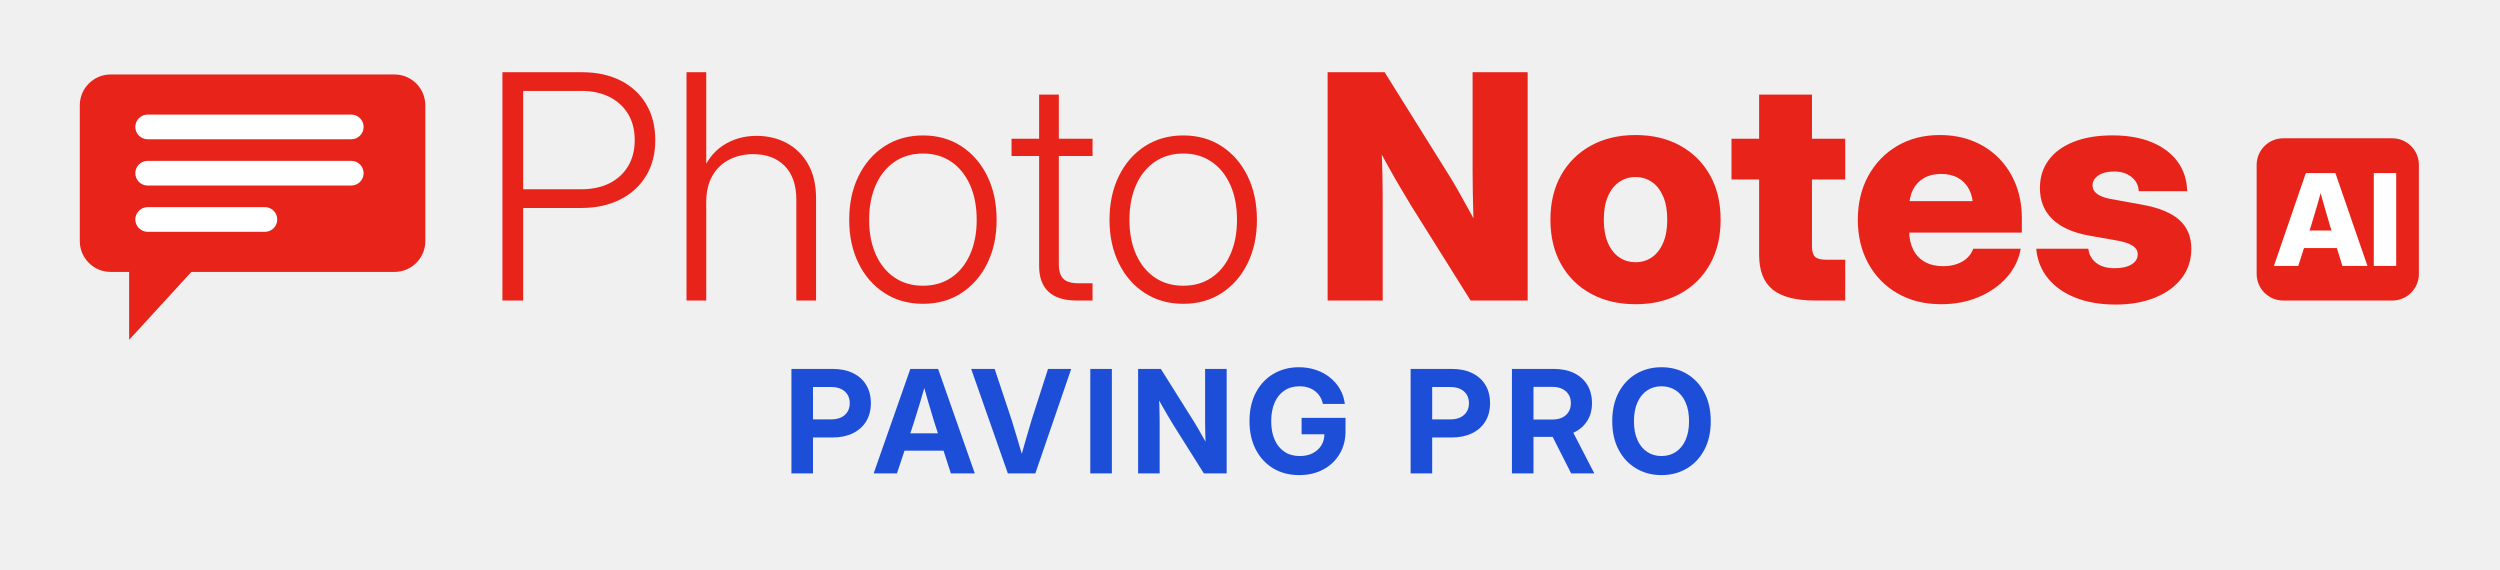
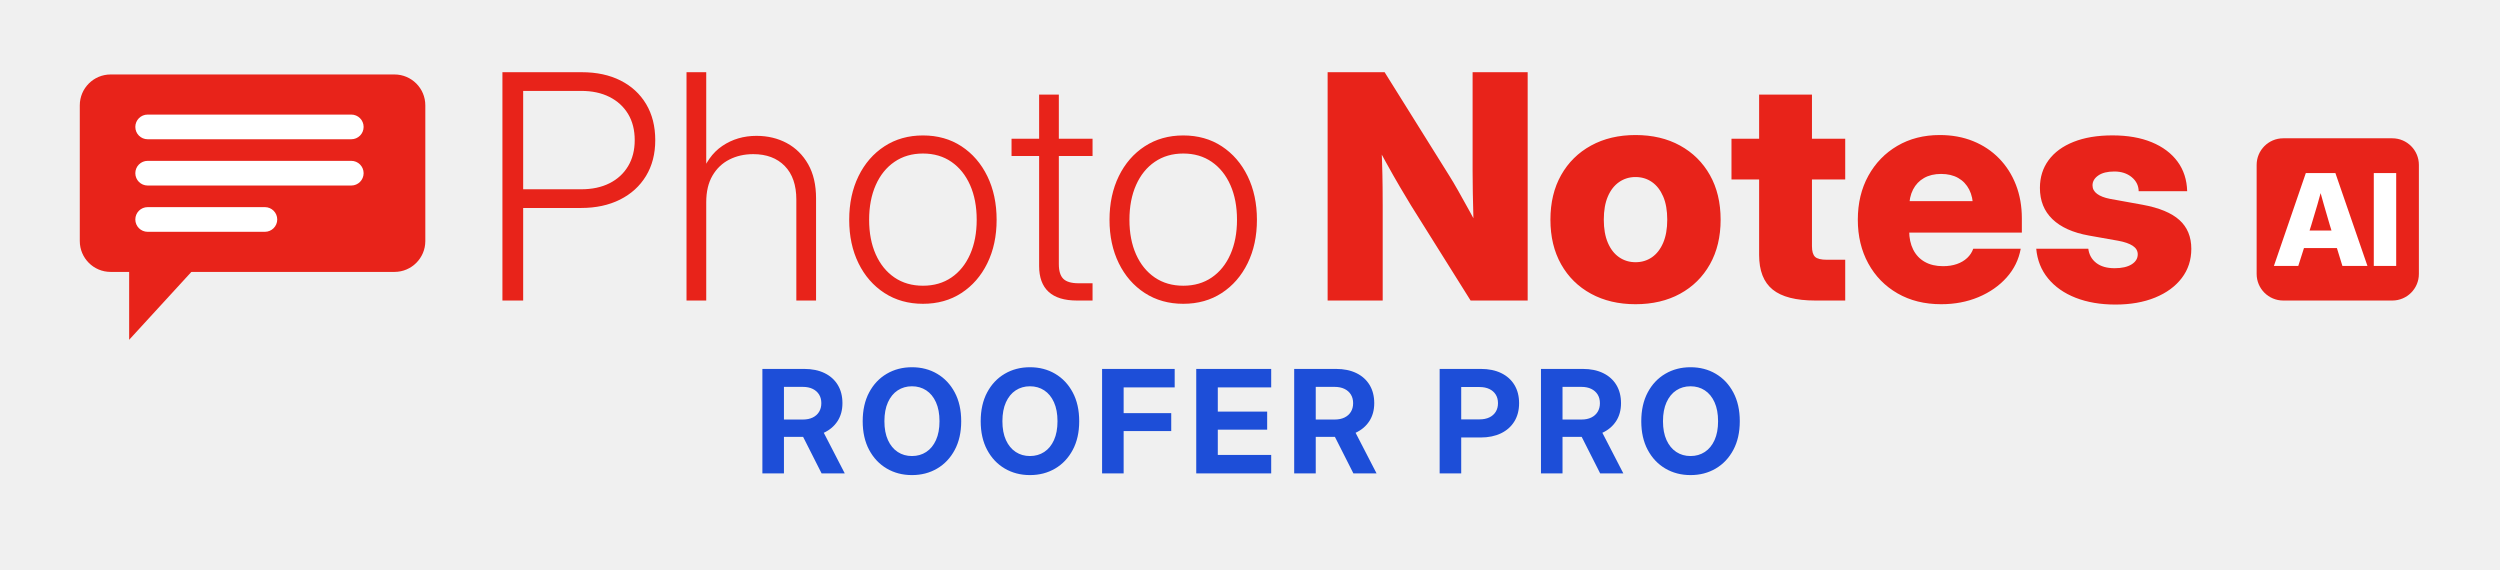
- <svg xmlns="http://www.w3.org/2000/svg" viewBox="0 0 940 214" role="img" aria-label="Photo Notes AI Paving Pro logo">
+ <svg xmlns="http://www.w3.org/2000/svg" viewBox="0 0 940 214" role="img" aria-label="Photo Notes AI Roofer Pro logo">
  <g transform="translate(30,28)">
    <g transform="scale(1.16)">
      <rect x="0" y="0" width="112" height="64" rx="10" fill="#e8231a" />
      <path d="M 16 62 L 16 86 L 38 62 Z" fill="#e8231a" />
      <rect x="18" y="13" width="74" height="8" rx="4" fill="#ffffff">
        <animate attributeName="width" dur="3.5s" repeatCount="indefinite" keyTimes="0;0.18;1" values="0;74;74" />
      </rect>
      <rect x="18" y="28" width="74" height="8" rx="4" fill="#ffffff">
        <animate attributeName="width" dur="3.5s" repeatCount="indefinite" keyTimes="0;0.2;0.4;1" values="0;0;74;74" />
      </rect>
      <rect x="18" y="43" width="46" height="8" rx="4" fill="#ffffff">
        <animate attributeName="width" dur="3.5s" repeatCount="indefinite" keyTimes="0;0.42;0.56;1" values="0;0;46;46" />
      </rect>
    </g>
    <path d="M158.911 85.0V-0.85H188.757Q197.131 -0.85 203.334 2.281Q209.538 5.411 212.956 11.154Q216.375 16.897 216.375 24.694Q216.375 32.453 212.889 38.176Q209.403 43.9 203.123 47.05Q196.843 50.199 188.45 50.199H162.829V43.17H188.527Q194.673 43.17 199.176 40.904Q203.68 38.637 206.167 34.479Q208.654 30.321 208.654 24.694Q208.654 18.99 206.167 14.861Q203.68 10.732 199.176 8.456Q194.673 6.18 188.527 6.18H166.709V85.0Z M235.544 48.048V85.0H228.13V-0.85H235.544V38.599H233.316Q236.005 30.648 241.603 26.864Q247.202 23.081 254.442 23.081Q260.761 23.081 265.822 25.798Q270.882 28.516 273.859 33.74Q276.836 38.964 276.836 46.589V85.0H269.422V47.05Q269.422 38.868 265.063 34.412Q260.703 29.957 253.213 29.957Q248.258 29.957 244.254 31.983Q240.249 34.009 237.896 38.032Q235.544 42.056 235.544 48.048Z M317.035 86.229Q308.815 86.229 302.554 82.167Q296.293 78.105 292.797 70.98Q289.302 63.854 289.302 54.655Q289.302 45.398 292.797 38.244Q296.293 31.09 302.554 27.008Q308.815 22.927 317.035 22.927Q325.293 22.927 331.516 27.008Q337.739 31.09 341.234 38.244Q344.73 45.398 344.73 54.655Q344.73 63.854 341.234 70.98Q337.739 78.105 331.516 82.167Q325.293 86.229 317.035 86.229ZM317.035 79.43Q323.219 79.43 327.752 76.329Q332.284 73.227 334.762 67.628Q337.239 62.03 337.239 54.655Q337.239 47.203 334.762 41.605Q332.284 36.006 327.752 32.866Q323.219 29.726 317.035 29.726Q310.889 29.726 306.328 32.847Q301.766 35.968 299.279 41.586Q296.792 47.203 296.792 54.655Q296.792 62.068 299.279 67.648Q301.766 73.227 306.309 76.329Q310.851 79.43 317.035 79.43Z M380.799 24.156V30.648H350.339V24.156ZM360.71 7.562H368.124V71.325Q368.124 75.186 369.823 76.847Q371.523 78.508 375.537 78.508Q376.805 78.508 378.197 78.508Q379.589 78.508 380.799 78.508V85.0Q379.436 85.0 377.87 85.0Q376.305 85.0 374.922 85.0Q367.835 85.0 364.273 81.725Q360.71 78.451 360.71 72.017Z M414.91 86.229Q406.69 86.229 400.429 82.167Q394.168 78.105 390.672 70.98Q387.177 63.854 387.177 54.655Q387.177 45.398 390.672 38.244Q394.168 31.09 400.429 27.008Q406.69 22.927 414.91 22.927Q423.168 22.927 429.391 27.008Q435.614 31.09 439.109 38.244Q442.605 45.398 442.605 54.655Q442.605 63.854 439.109 70.98Q435.614 78.105 429.391 82.167Q423.168 86.229 414.91 86.229ZM414.91 79.43Q421.094 79.43 425.627 76.329Q430.159 73.227 432.637 67.628Q435.114 62.03 435.114 54.655Q435.114 47.203 432.637 41.605Q430.159 36.006 425.627 32.866Q421.094 29.726 414.91 29.726Q408.764 29.726 404.203 32.847Q399.641 35.968 397.154 41.586Q394.667 47.203 394.667 54.655Q394.667 62.068 397.154 67.648Q399.641 73.227 404.184 76.329Q408.726 79.43 414.91 79.43Z" fill="#e8231a" />
    <path d="M469.187 85.0V-0.85H490.616L515.002 38.18Q516.33 40.273 518.35 43.846Q520.37 47.42 522.627 51.527Q524.885 55.633 526.86 59.326L524.435 64.903Q524.189 60.623 524.023 55.109Q523.857 49.595 523.777 44.485Q523.698 39.374 523.698 36.362V-0.85H544.403V85.0H522.946L500.552 49.259Q498.934 46.629 496.467 42.436Q494 38.243 491.097 32.979Q488.194 27.715 485.145 22.055L489.026 20.34Q489.446 26.542 489.634 32.23Q489.821 37.918 489.857 42.327Q489.893 46.735 489.893 49.231V85.0Z M584.956 86.383Q575.45 86.383 568.229 82.452Q561.008 78.522 556.983 71.377Q552.958 64.232 552.958 54.606Q552.958 44.965 556.983 37.829Q561.008 30.692 568.229 26.733Q575.45 22.773 584.956 22.773Q594.521 22.773 601.713 26.733Q608.905 30.692 612.93 37.829Q616.955 44.965 616.955 54.606Q616.955 64.232 612.93 71.377Q608.905 78.522 601.713 82.452Q594.521 86.383 584.956 86.383ZM584.956 70.591Q588.441 70.591 591.131 68.731Q593.82 66.871 595.353 63.291Q596.885 59.711 596.885 54.606Q596.885 49.429 595.353 45.871Q593.82 42.313 591.131 40.439Q588.441 38.565 584.956 38.565Q581.529 38.565 578.811 40.432Q576.093 42.299 574.56 45.864Q573.027 49.429 573.027 54.606Q573.027 59.724 574.56 63.298Q576.093 66.871 578.804 68.731Q581.516 70.591 584.956 70.591Z M663.802 24.156V39.487H621.036V24.156ZM631.43 7.562H651.297V64.557Q651.297 67.459 652.46 68.564Q653.622 69.669 656.93 69.669Q658.43 69.669 660.614 69.669Q662.797 69.669 663.802 69.669V85.0Q662.26 85.0 659.095 85.0Q655.929 85.0 652.592 85.0Q641.603 85.0 636.517 80.871Q631.43 76.742 631.43 67.872Z M699.88 86.383Q690.555 86.383 683.48 82.314Q676.404 78.245 672.471 71.05Q668.538 63.854 668.538 54.606Q668.538 45.286 672.491 38.105Q676.443 30.925 683.389 26.849Q690.334 22.773 699.363 22.773Q706.227 22.773 711.873 25.056Q717.52 27.339 721.631 31.537Q725.743 35.735 727.98 41.474Q730.216 47.212 730.216 54.124V59.459H674.95V47.632H720.933L711.866 50.045Q711.866 46.099 710.414 43.27Q708.962 40.441 706.287 38.92Q703.611 37.399 699.845 37.399Q696.137 37.399 693.446 38.92Q690.756 40.441 689.304 43.27Q687.852 46.099 687.852 50.045V58.791Q687.852 62.838 689.355 65.839Q690.859 68.839 693.716 70.46Q696.573 72.08 700.58 72.08Q703.5 72.08 705.799 71.273Q708.098 70.467 709.668 68.988Q711.237 67.51 711.94 65.523H729.792Q728.684 71.649 724.485 76.341Q720.285 81.034 713.921 83.708Q707.557 86.383 699.88 86.383Z M765.402 86.514Q756.965 86.514 750.46 83.966Q743.955 81.419 740.079 76.696Q736.204 71.974 735.625 65.523H755.202Q755.632 68.881 758.19 70.864Q760.747 72.847 765.084 72.847Q769.189 72.847 771.49 71.401Q773.791 69.955 773.791 67.63Q773.791 65.661 771.913 64.419Q770.034 63.177 766.425 62.518L755.404 60.563Q746.409 58.941 741.709 54.401Q737.008 49.86 737.008 42.665Q737.008 36.648 740.284 32.205Q743.56 27.763 749.683 25.334Q755.805 22.905 764.287 22.905Q772.814 22.905 779.038 25.471Q785.262 28.037 788.732 32.723Q792.203 37.408 792.376 43.896H774.141Q774.084 40.72 771.511 38.602Q768.937 36.484 764.987 36.484Q761.106 36.484 758.947 37.988Q756.787 39.492 756.787 41.702Q756.787 43.626 758.512 44.897Q760.237 46.168 763.346 46.768L775.593 48.985Q785.008 50.709 789.471 54.741Q793.934 58.773 793.934 65.56Q793.934 71.819 790.355 76.531Q786.776 81.243 780.343 83.879Q773.911 86.514 765.402 86.514Z" fill="#e8231a" />
    <rect x="818.5" y="24" width="61" height="61" rx="10" fill="#e8231a" />
    <path d="M824.987 72.0 836.987 37.078H848.109L860.164 72.0H850.748L846.013 56.653Q844.877 52.804 843.752 48.891Q842.627 44.978 841.44 40.405H843.727Q842.505 44.978 841.362 48.891Q840.219 52.804 839.042 56.653L834.149 72.0ZM833.228 65.285V58.685H851.941V65.285Z M870.968 37.078V72.0H862.546V37.078Z" fill="#ffffff" />
-     <path d="M267.574 150.0V110.713H283.063Q287.49 110.713 290.718 112.284Q293.945 113.855 295.695 116.745Q297.445 119.635 297.445 123.599Q297.445 127.549 295.671 130.446Q293.897 133.343 290.645 134.92Q287.393 136.497 282.966 136.497H272.068V129.687H282.549Q284.708 129.687 286.259 128.943Q287.811 128.2 288.658 126.83Q289.505 125.46 289.505 123.599Q289.505 121.712 288.658 120.361Q287.811 119.011 286.259 118.267Q284.708 117.523 282.549 117.523H275.68V150.0Z M298.493 150.0 312.283 110.713H322.73L336.519 150.0H327.527L321.352 130.878Q320.207 127.122 319.014 123.121Q317.821 119.119 316.422 114.044H318.648Q317.22 119.119 316.013 123.121Q314.805 127.122 313.62 130.878L307.251 150.0ZM307.248 141.442V134.945H327.777V141.442Z M348.952 150.0 335.162 110.713H343.987L350.356 129.835Q351.468 133.397 352.7 137.566Q353.932 141.736 355.383 146.669H353.04Q354.439 141.736 355.634 137.566Q356.829 133.397 357.901 129.835L364.059 110.713H372.775L359.285 150.0Z M388.06 110.713V150.0H379.954V110.713Z M397.928 150.0V110.713H406.476L419.092 130.808Q419.676 131.725 420.566 133.276Q421.455 134.827 422.456 136.616Q423.458 138.406 424.344 140.049L423.426 142.137Q423.33 140.341 423.257 138.007Q423.184 135.672 423.151 133.522Q423.117 131.371 423.117 130.155V110.713H431.224V150.0H422.652L411.203 131.799Q410.509 130.677 409.42 128.848Q408.332 127.019 407.006 124.674Q405.681 122.329 404.239 119.732L405.661 118.809Q405.836 121.71 405.916 124.258Q405.996 126.806 406.015 128.74Q406.035 130.673 406.035 131.775V150.0Z M458.493 150.633Q452.93 150.633 448.726 148.1Q444.522 145.567 442.166 141.006Q439.811 136.446 439.811 130.383Q439.811 124.096 442.239 119.543Q444.667 114.99 448.877 112.535Q453.087 110.08 458.379 110.08Q461.759 110.08 464.729 111.07Q467.699 112.06 470.01 113.896Q472.322 115.733 473.8 118.258Q475.279 120.782 475.652 123.877H467.408Q467.088 122.37 466.338 121.148Q465.588 119.926 464.45 119.053Q463.313 118.179 461.849 117.711Q460.384 117.243 458.621 117.243Q455.319 117.243 452.93 118.848Q450.541 120.452 449.258 123.391Q447.974 126.33 447.974 130.383Q447.974 134.409 449.265 137.342Q450.556 140.275 452.966 141.872Q455.376 143.469 458.706 143.469Q461.461 143.469 463.546 142.42Q465.63 141.371 466.804 139.496Q467.978 137.621 467.978 135.137L469.906 135.287H459.404V129.118H475.918V134.132Q475.918 139.004 473.68 142.722Q471.443 146.44 467.521 148.537Q463.599 150.633 458.493 150.633Z M500.394 150.0V110.713H515.884Q520.31 110.713 523.538 112.284Q526.765 113.855 528.515 116.745Q530.265 119.635 530.265 123.599Q530.265 127.549 528.491 130.446Q526.717 133.343 523.465 134.92Q520.213 136.497 515.787 136.497H504.889V129.687H515.37Q517.528 129.687 519.08 128.943Q520.631 128.2 521.478 126.83Q522.325 125.46 522.325 123.599Q522.325 121.712 521.478 120.361Q520.631 119.011 519.08 118.267Q517.528 117.523 515.37 117.523H508.5V150.0Z M538.487 150.0V110.713H554.207Q558.633 110.713 561.861 112.284Q565.089 113.855 566.838 116.745Q568.588 119.635 568.588 123.599Q568.588 127.492 566.747 130.338Q564.906 133.184 561.572 134.727Q558.238 136.269 553.724 136.269H543.345V129.744H553.717Q555.863 129.744 557.415 128.986Q558.966 128.228 559.807 126.844Q560.649 125.46 560.649 123.599Q560.649 121.712 559.801 120.347Q558.954 118.982 557.403 118.224Q555.851 117.466 553.693 117.466H546.593V150.0ZM560.749 150.0 551.77 132.249H560.295L569.461 150.0Z M594.723 150.633Q589.443 150.633 585.245 148.165Q581.047 145.697 578.625 141.151Q576.203 136.604 576.203 130.383Q576.203 124.108 578.625 119.555Q581.047 115.002 585.245 112.541Q589.443 110.08 594.723 110.08Q600.015 110.08 604.2 112.541Q608.384 115.002 610.813 119.555Q613.243 124.108 613.243 130.383Q613.243 136.619 610.813 141.165Q608.384 145.711 604.2 148.172Q600.015 150.633 594.723 150.633ZM594.723 143.469Q597.756 143.469 600.094 141.936Q602.433 140.402 603.756 137.474Q605.08 134.546 605.08 130.383Q605.08 126.193 603.756 123.252Q602.433 120.31 600.094 118.777Q597.756 117.243 594.723 117.243Q591.704 117.243 589.366 118.777Q587.027 120.31 585.697 123.252Q584.366 126.193 584.366 130.383Q584.366 134.546 585.697 137.474Q587.027 140.402 589.366 141.936Q591.704 143.469 594.723 143.469Z" fill="#1d4ed8" />
+     <path d="M256.658 150.0V110.713H272.378Q276.804 110.713 280.032 112.284Q283.26 113.855 285.009 116.745Q286.759 119.635 286.759 123.599Q286.759 127.492 284.918 130.338Q283.077 133.184 279.743 134.727Q276.409 136.269 271.895 136.269H261.516V129.744H271.888Q274.034 129.744 275.586 128.986Q277.137 128.228 277.978 126.844Q278.819 125.46 278.819 123.599Q278.819 121.712 277.972 120.347Q277.125 118.982 275.574 118.224Q274.022 117.466 271.864 117.466H264.764V150.0ZM278.92 150.0 269.941 132.249H278.466L287.632 150.0Z M312.894 150.633Q307.614 150.633 303.416 148.165Q299.218 145.697 296.796 141.151Q294.374 136.604 294.374 130.383Q294.374 124.108 296.796 119.555Q299.218 115.002 303.416 112.541Q307.614 110.08 312.894 110.08Q318.186 110.08 322.37 112.541Q326.555 115.002 328.984 119.555Q331.414 124.108 331.414 130.383Q331.414 136.619 328.984 141.165Q326.555 145.711 322.37 148.172Q318.186 150.633 312.894 150.633ZM312.894 143.469Q315.927 143.469 318.265 141.936Q320.604 140.402 321.927 137.474Q323.25 134.546 323.25 130.383Q323.25 126.193 321.927 123.252Q320.604 120.31 318.265 118.777Q315.927 117.243 312.894 117.243Q309.875 117.243 307.536 118.777Q305.198 120.31 303.867 123.252Q302.537 126.193 302.537 130.383Q302.537 134.546 303.867 137.474Q305.198 140.402 307.536 141.936Q309.875 143.469 312.894 143.469Z M357.262 150.633Q351.982 150.633 347.784 148.165Q343.586 145.697 341.164 141.151Q338.742 136.604 338.742 130.383Q338.742 124.108 341.164 119.555Q343.586 115.002 347.784 112.541Q351.982 110.08 357.262 110.08Q362.554 110.08 366.739 112.541Q370.923 115.002 373.353 119.555Q375.782 124.108 375.782 130.383Q375.782 136.619 373.353 141.165Q370.923 145.711 366.739 148.172Q362.554 150.633 357.262 150.633ZM357.262 143.469Q360.295 143.469 362.634 141.936Q364.972 140.402 366.295 137.474Q367.619 134.546 367.619 130.383Q367.619 126.193 366.295 123.252Q364.972 120.31 362.634 118.777Q360.295 117.243 357.262 117.243Q354.243 117.243 351.905 118.777Q349.566 120.31 348.236 123.252Q346.905 126.193 346.905 130.383Q346.905 134.546 348.236 137.474Q349.566 140.402 351.905 141.936Q354.243 143.469 357.262 143.469Z M384.383 150.0V110.713H411.681V117.665H392.49V127.331H410.383V134.084H392.49V150.0Z M419.787 150.0V110.713H447.97V117.665H427.893V126.762H446.455V133.543H427.893V143.048H447.97V150.0Z M456.614 150.0V110.713H472.334Q476.76 110.713 479.988 112.284Q483.216 113.855 484.965 116.745Q486.715 119.635 486.715 123.599Q486.715 127.492 484.874 130.338Q483.033 133.184 479.699 134.727Q476.365 136.269 471.851 136.269H461.472V129.744H471.844Q473.99 129.744 475.542 128.986Q477.093 128.228 477.934 126.844Q478.776 125.46 478.776 123.599Q478.776 121.712 477.928 120.347Q477.081 118.982 475.53 118.224Q473.978 117.466 471.82 117.466H464.72V150.0ZM478.876 150.0 469.897 132.249H478.422L487.588 150.0Z M511.31 150.0V110.713H526.8Q531.226 110.713 534.454 112.284Q537.681 113.855 539.431 116.745Q541.181 119.635 541.181 123.599Q541.181 127.549 539.407 130.446Q537.633 133.343 534.381 134.92Q531.129 136.497 526.703 136.497H515.805V129.687H526.286Q528.444 129.687 529.996 128.943Q531.547 128.2 532.394 126.83Q533.241 125.46 533.241 123.599Q533.241 121.712 532.394 120.361Q531.547 119.011 529.996 118.267Q528.444 117.523 526.286 117.523H519.416V150.0Z M549.403 150.0V110.713H565.123Q569.55 110.713 572.777 112.284Q576.005 113.855 577.754 116.745Q579.504 119.635 579.504 123.599Q579.504 127.492 577.663 130.338Q575.822 133.184 572.488 134.727Q569.154 136.269 564.64 136.269H554.261V129.744H564.633Q566.779 129.744 568.331 128.986Q569.882 128.228 570.723 126.844Q571.565 125.46 571.565 123.599Q571.565 121.712 570.717 120.347Q569.87 118.982 568.319 118.224Q566.767 117.466 564.609 117.466H557.509V150.0ZM571.665 150.0 562.686 132.249H571.211L580.377 150.0Z M605.639 150.633Q600.359 150.633 596.161 148.165Q591.963 145.697 589.541 141.151Q587.119 136.604 587.119 130.383Q587.119 124.108 589.541 119.555Q591.963 115.002 596.161 112.541Q600.359 110.08 605.639 110.08Q610.931 110.08 615.116 112.541Q619.3 115.002 621.729 119.555Q624.159 124.108 624.159 130.383Q624.159 136.619 621.729 141.165Q619.3 145.711 615.116 148.172Q610.931 150.633 605.639 150.633ZM605.639 143.469Q608.672 143.469 611.01 141.936Q613.349 140.402 614.672 137.474Q615.996 134.546 615.996 130.383Q615.996 126.193 614.672 123.252Q613.349 120.31 611.01 118.777Q608.672 117.243 605.639 117.243Q602.62 117.243 600.282 118.777Q597.943 120.31 596.613 123.252Q595.282 126.193 595.282 130.383Q595.282 134.546 596.613 137.474Q597.943 140.402 600.282 141.936Q602.62 143.469 605.639 143.469Z" fill="#1d4ed8" />
  </g>
</svg>
